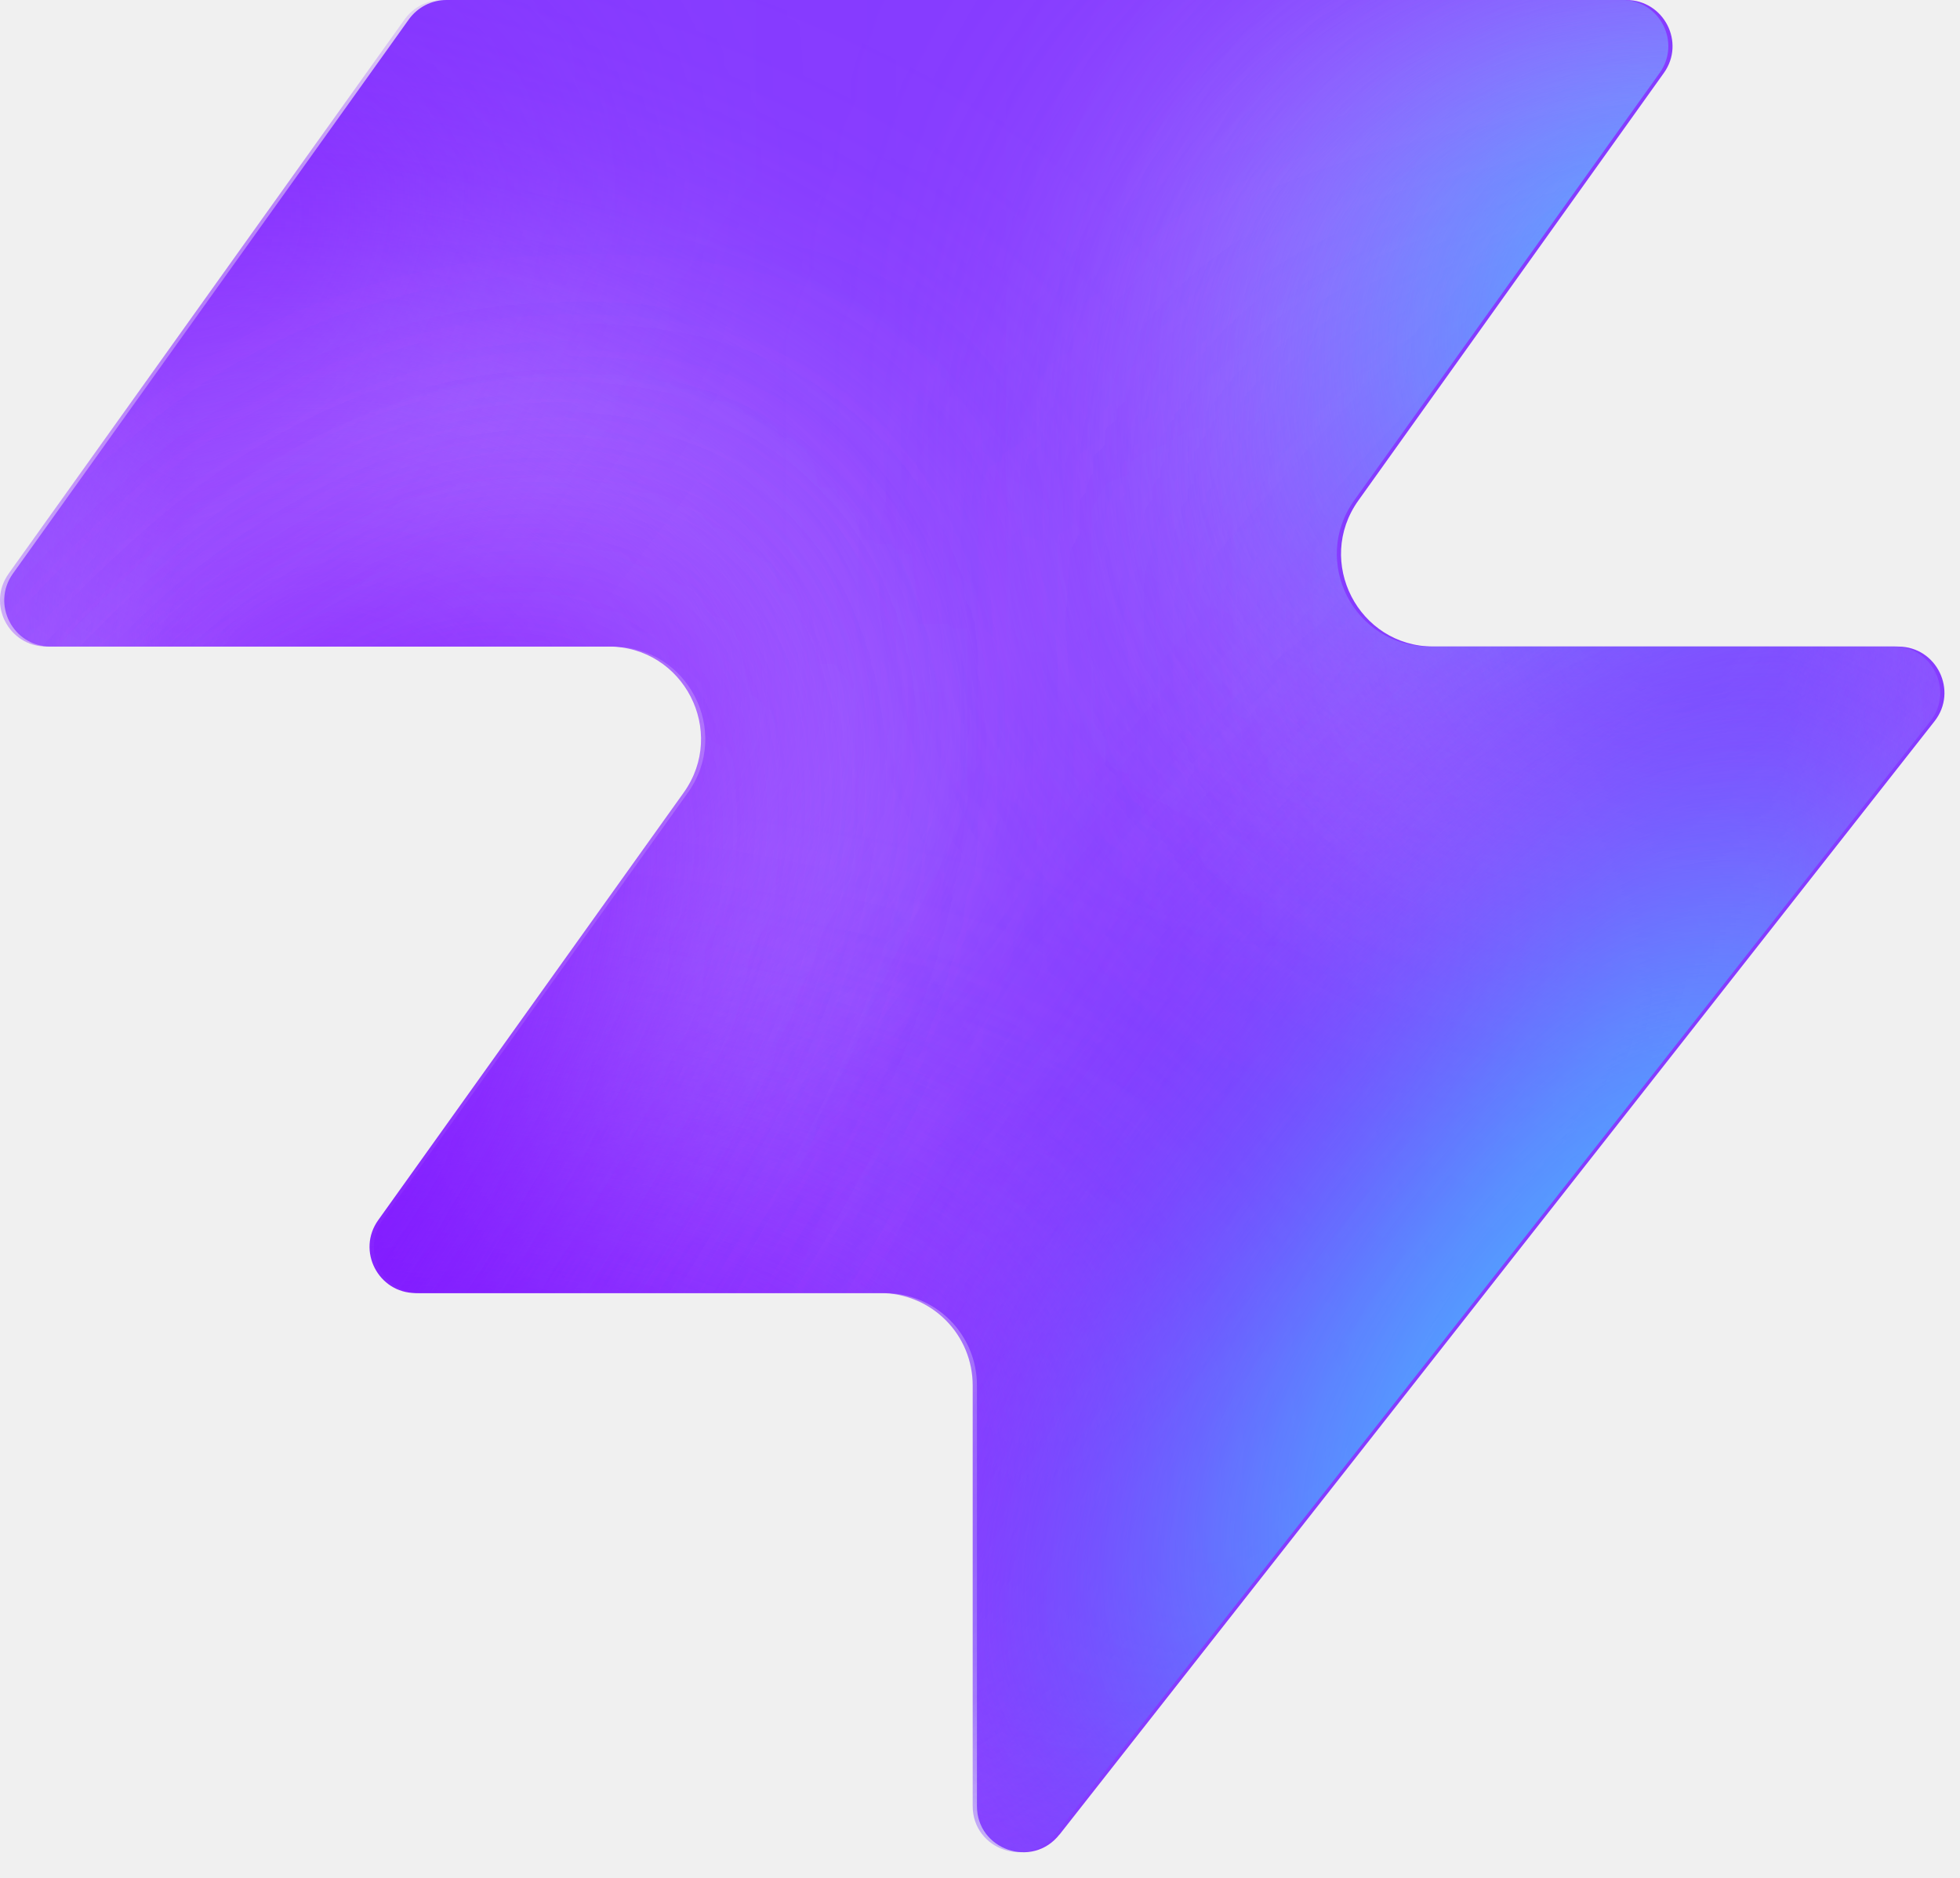
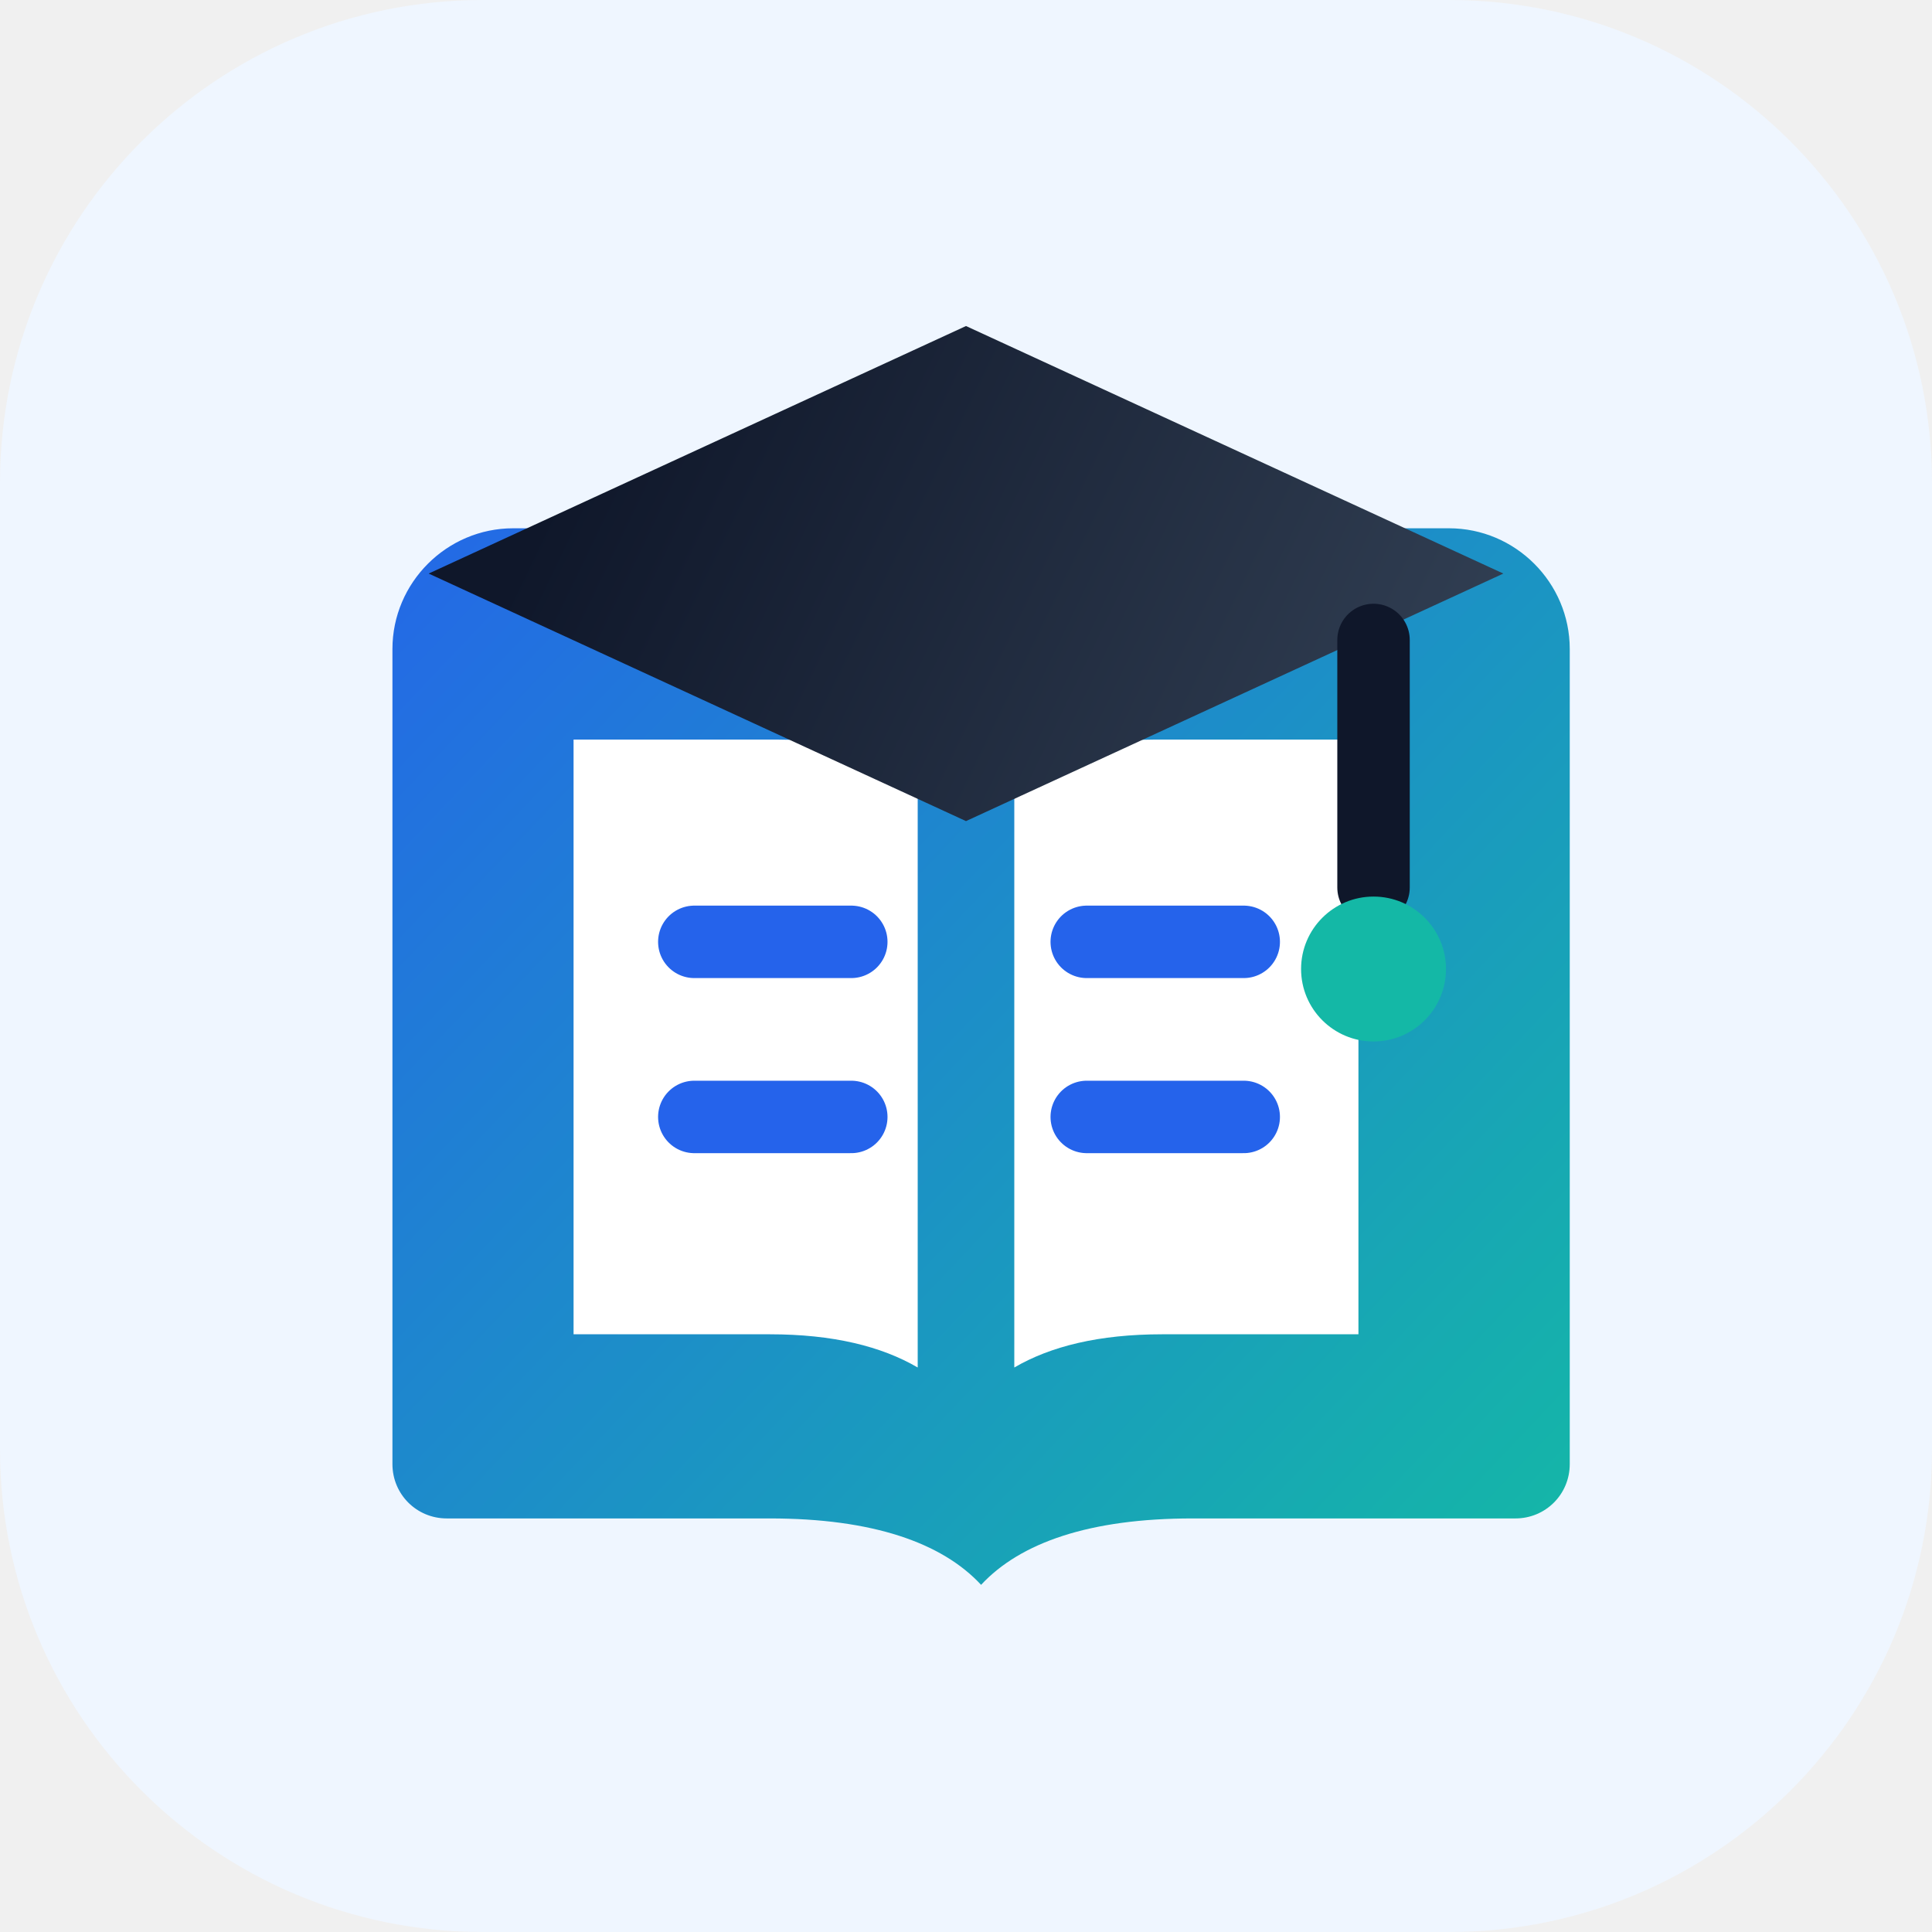
- <svg xmlns="http://www.w3.org/2000/svg" width="48" height="46" fill="none" viewBox="0 0 48 46">
-   <path fill="#863bff" d="M25.946 44.938c-.664.845-2.021.375-2.021-.698V33.937a2.26 2.26 0 0 0-2.262-2.262H10.287c-.92 0-1.456-1.04-.92-1.788l7.48-10.471c1.07-1.497 0-3.578-1.842-3.578H1.237c-.92 0-1.456-1.04-.92-1.788L10.013.474c.214-.297.556-.474.92-.474h28.894c.92 0 1.456 1.04.92 1.788l-7.48 10.471c-1.07 1.498 0 3.579 1.842 3.579h11.377c.943 0 1.473 1.088.89 1.83L25.947 44.94z" style="fill:#863bff;fill:color(display-p3 .525 .23 1);fill-opacity:1" />
-   <mask id="a" width="48" height="46" x="0" y="0" maskUnits="userSpaceOnUse" style="mask-type:alpha">
-     <path fill="#000" d="M25.842 44.938c-.664.844-2.021.375-2.021-.698V33.937a2.26 2.26 0 0 0-2.262-2.262H10.183c-.92 0-1.456-1.04-.92-1.788l7.48-10.471c1.07-1.498 0-3.579-1.842-3.579H1.133c-.92 0-1.456-1.04-.92-1.787L9.91.473c.214-.297.556-.474.92-.474h28.894c.92 0 1.456 1.04.92 1.788l-7.48 10.471c-1.07 1.498 0 3.578 1.842 3.578h11.377c.943 0 1.473 1.088.89 1.832L25.843 44.94z" style="fill:#000;fill-opacity:1" />
-   </mask>
-   <g mask="url(#a)">
-     <g filter="url(#b)">
-       <ellipse cx="5.508" cy="14.704" fill="#ede6ff" rx="5.508" ry="14.704" style="fill:#ede6ff;fill:color(display-p3 .927 .903 1);fill-opacity:1" transform="matrix(.00324 1 1 -.00324 -4.47 31.516)" />
-     </g>
-     <g filter="url(#c)">
-       <ellipse cx="10.399" cy="29.851" fill="#ede6ff" rx="10.399" ry="29.851" style="fill:#ede6ff;fill:color(display-p3 .927 .903 1);fill-opacity:1" transform="matrix(.00324 1 1 -.00324 -39.328 7.883)" />
-     </g>
-     <g filter="url(#d)">
-       <ellipse cx="5.508" cy="30.487" fill="#7e14ff" rx="5.508" ry="30.487" style="fill:#7e14ff;fill:color(display-p3 .492 .077 1);fill-opacity:1" transform="rotate(89.814 -25.913 -14.639)scale(1 -1)" />
-     </g>
-     <g filter="url(#e)">
-       <ellipse cx="5.508" cy="30.599" fill="#7e14ff" rx="5.508" ry="30.599" style="fill:#7e14ff;fill:color(display-p3 .492 .077 1);fill-opacity:1" transform="rotate(89.814 -32.644 -3.334)scale(1 -1)" />
-     </g>
-     <g filter="url(#f)">
-       <ellipse cx="5.508" cy="30.599" fill="#7e14ff" rx="5.508" ry="30.599" style="fill:#7e14ff;fill:color(display-p3 .492 .077 1);fill-opacity:1" transform="matrix(.00324 1 1 -.00324 -34.34 30.47)" />
-     </g>
-     <g filter="url(#g)">
-       <ellipse cx="14.072" cy="22.078" fill="#ede6ff" rx="14.072" ry="22.078" style="fill:#ede6ff;fill:color(display-p3 .927 .903 1);fill-opacity:1" transform="rotate(93.35 24.506 48.493)scale(-1 1)" />
-     </g>
-     <g filter="url(#h)">
-       <ellipse cx="3.47" cy="21.501" fill="#7e14ff" rx="3.47" ry="21.501" style="fill:#7e14ff;fill:color(display-p3 .492 .077 1);fill-opacity:1" transform="rotate(89.009 28.708 47.59)scale(-1 1)" />
-     </g>
-     <g filter="url(#i)">
-       <ellipse cx="3.47" cy="21.501" fill="#7e14ff" rx="3.47" ry="21.501" style="fill:#7e14ff;fill:color(display-p3 .492 .077 1);fill-opacity:1" transform="rotate(89.009 28.708 47.59)scale(-1 1)" />
-     </g>
-     <g filter="url(#j)">
-       <ellipse cx=".387" cy="8.972" fill="#7e14ff" rx="4.407" ry="29.108" style="fill:#7e14ff;fill:color(display-p3 .492 .077 1);fill-opacity:1" transform="rotate(39.51 .387 8.972)" />
-     </g>
-     <g filter="url(#k)">
-       <ellipse cx="47.523" cy="-6.092" fill="#7e14ff" rx="4.407" ry="29.108" style="fill:#7e14ff;fill:color(display-p3 .492 .077 1);fill-opacity:1" transform="rotate(37.892 47.523 -6.092)" />
-     </g>
-     <g filter="url(#l)">
-       <ellipse cx="41.412" cy="6.333" fill="#47bfff" rx="5.971" ry="9.665" style="fill:#47bfff;fill:color(display-p3 .28 .748 1);fill-opacity:1" transform="rotate(37.892 41.412 6.333)" />
-     </g>
-     <g filter="url(#m)">
-       <ellipse cx="-1.879" cy="38.332" fill="#7e14ff" rx="4.407" ry="29.108" style="fill:#7e14ff;fill:color(display-p3 .492 .077 1);fill-opacity:1" transform="rotate(37.892 -1.88 38.332)" />
-     </g>
-     <g filter="url(#n)">
-       <ellipse cx="-1.879" cy="38.332" fill="#7e14ff" rx="4.407" ry="29.108" style="fill:#7e14ff;fill:color(display-p3 .492 .077 1);fill-opacity:1" transform="rotate(37.892 -1.88 38.332)" />
-     </g>
-     <g filter="url(#o)">
-       <ellipse cx="35.651" cy="29.907" fill="#7e14ff" rx="4.407" ry="29.108" style="fill:#7e14ff;fill:color(display-p3 .492 .077 1);fill-opacity:1" transform="rotate(37.892 35.651 29.907)" />
-     </g>
-     <g filter="url(#p)">
-       <ellipse cx="38.418" cy="32.4" fill="#47bfff" rx="5.971" ry="15.297" style="fill:#47bfff;fill:color(display-p3 .28 .748 1);fill-opacity:1" transform="rotate(37.892 38.418 32.4)" />
-     </g>
-   </g>
+ <svg xmlns="http://www.w3.org/2000/svg" viewBox="0 0 64 64" role="img" aria-labelledby="title desc">
  <defs>
-     <filter id="b" width="60.045" height="41.654" x="-19.77" y="16.149" color-interpolation-filters="sRGB" filterUnits="userSpaceOnUse">
-       <feFlood flood-opacity="0" result="BackgroundImageFix" />
-       <feBlend in="SourceGraphic" in2="BackgroundImageFix" result="shape" />
-       <feGaussianBlur result="effect1_foregroundBlur_2002_17158" stdDeviation="7.659" />
-     </filter>
-     <filter id="c" width="90.34" height="51.437" x="-54.613" y="-7.533" color-interpolation-filters="sRGB" filterUnits="userSpaceOnUse">
-       <feFlood flood-opacity="0" result="BackgroundImageFix" />
-       <feBlend in="SourceGraphic" in2="BackgroundImageFix" result="shape" />
-       <feGaussianBlur result="effect1_foregroundBlur_2002_17158" stdDeviation="7.659" />
-     </filter>
-     <filter id="d" width="79.355" height="29.4" x="-49.64" y="2.03" color-interpolation-filters="sRGB" filterUnits="userSpaceOnUse">
-       <feFlood flood-opacity="0" result="BackgroundImageFix" />
-       <feBlend in="SourceGraphic" in2="BackgroundImageFix" result="shape" />
-       <feGaussianBlur result="effect1_foregroundBlur_2002_17158" stdDeviation="4.596" />
-     </filter>
-     <filter id="e" width="79.579" height="29.4" x="-45.045" y="20.029" color-interpolation-filters="sRGB" filterUnits="userSpaceOnUse">
-       <feFlood flood-opacity="0" result="BackgroundImageFix" />
-       <feBlend in="SourceGraphic" in2="BackgroundImageFix" result="shape" />
-       <feGaussianBlur result="effect1_foregroundBlur_2002_17158" stdDeviation="4.596" />
-     </filter>
-     <filter id="f" width="79.579" height="29.4" x="-43.513" y="21.178" color-interpolation-filters="sRGB" filterUnits="userSpaceOnUse">
-       <feFlood flood-opacity="0" result="BackgroundImageFix" />
-       <feBlend in="SourceGraphic" in2="BackgroundImageFix" result="shape" />
-       <feGaussianBlur result="effect1_foregroundBlur_2002_17158" stdDeviation="4.596" />
-     </filter>
-     <filter id="g" width="74.749" height="58.852" x="15.756" y="-17.901" color-interpolation-filters="sRGB" filterUnits="userSpaceOnUse">
-       <feFlood flood-opacity="0" result="BackgroundImageFix" />
-       <feBlend in="SourceGraphic" in2="BackgroundImageFix" result="shape" />
-       <feGaussianBlur result="effect1_foregroundBlur_2002_17158" stdDeviation="7.659" />
-     </filter>
-     <filter id="h" width="61.377" height="25.362" x="23.548" y="2.284" color-interpolation-filters="sRGB" filterUnits="userSpaceOnUse">
-       <feFlood flood-opacity="0" result="BackgroundImageFix" />
-       <feBlend in="SourceGraphic" in2="BackgroundImageFix" result="shape" />
-       <feGaussianBlur result="effect1_foregroundBlur_2002_17158" stdDeviation="4.596" />
-     </filter>
-     <filter id="i" width="61.377" height="25.362" x="23.548" y="2.284" color-interpolation-filters="sRGB" filterUnits="userSpaceOnUse">
-       <feFlood flood-opacity="0" result="BackgroundImageFix" />
-       <feBlend in="SourceGraphic" in2="BackgroundImageFix" result="shape" />
-       <feGaussianBlur result="effect1_foregroundBlur_2002_17158" stdDeviation="4.596" />
-     </filter>
-     <filter id="j" width="56.045" height="63.649" x="-27.636" y="-22.853" color-interpolation-filters="sRGB" filterUnits="userSpaceOnUse">
-       <feFlood flood-opacity="0" result="BackgroundImageFix" />
-       <feBlend in="SourceGraphic" in2="BackgroundImageFix" result="shape" />
-       <feGaussianBlur result="effect1_foregroundBlur_2002_17158" stdDeviation="4.596" />
-     </filter>
-     <filter id="k" width="54.814" height="64.646" x="20.116" y="-38.415" color-interpolation-filters="sRGB" filterUnits="userSpaceOnUse">
-       <feFlood flood-opacity="0" result="BackgroundImageFix" />
-       <feBlend in="SourceGraphic" in2="BackgroundImageFix" result="shape" />
-       <feGaussianBlur result="effect1_foregroundBlur_2002_17158" stdDeviation="4.596" />
-     </filter>
-     <filter id="l" width="33.541" height="35.313" x="24.641" y="-11.323" color-interpolation-filters="sRGB" filterUnits="userSpaceOnUse">
-       <feFlood flood-opacity="0" result="BackgroundImageFix" />
-       <feBlend in="SourceGraphic" in2="BackgroundImageFix" result="shape" />
-       <feGaussianBlur result="effect1_foregroundBlur_2002_17158" stdDeviation="4.596" />
-     </filter>
-     <filter id="m" width="54.814" height="64.646" x="-29.286" y="6.009" color-interpolation-filters="sRGB" filterUnits="userSpaceOnUse">
-       <feFlood flood-opacity="0" result="BackgroundImageFix" />
-       <feBlend in="SourceGraphic" in2="BackgroundImageFix" result="shape" />
-       <feGaussianBlur result="effect1_foregroundBlur_2002_17158" stdDeviation="4.596" />
-     </filter>
-     <filter id="n" width="54.814" height="64.646" x="-29.286" y="6.009" color-interpolation-filters="sRGB" filterUnits="userSpaceOnUse">
-       <feFlood flood-opacity="0" result="BackgroundImageFix" />
-       <feBlend in="SourceGraphic" in2="BackgroundImageFix" result="shape" />
-       <feGaussianBlur result="effect1_foregroundBlur_2002_17158" stdDeviation="4.596" />
-     </filter>
-     <filter id="o" width="54.814" height="64.646" x="8.244" y="-2.416" color-interpolation-filters="sRGB" filterUnits="userSpaceOnUse">
-       <feFlood flood-opacity="0" result="BackgroundImageFix" />
-       <feBlend in="SourceGraphic" in2="BackgroundImageFix" result="shape" />
-       <feGaussianBlur result="effect1_foregroundBlur_2002_17158" stdDeviation="4.596" />
-     </filter>
-     <filter id="p" width="39.409" height="43.623" x="18.713" y="10.588" color-interpolation-filters="sRGB" filterUnits="userSpaceOnUse">
-       <feFlood flood-opacity="0" result="BackgroundImageFix" />
-       <feBlend in="SourceGraphic" in2="BackgroundImageFix" result="shape" />
-       <feGaussianBlur result="effect1_foregroundBlur_2002_17158" stdDeviation="4.596" />
-     </filter>
+     <linearGradient id="book" x1="12" x2="52" y1="14" y2="52" gradientUnits="userSpaceOnUse">
+       <stop stop-color="#2563eb" />
+       <stop offset="1" stop-color="#14b8a6" />
+     </linearGradient>
+     <linearGradient id="cap" x1="18" x2="47" y1="17" y2="31" gradientUnits="userSpaceOnUse">
+       <stop stop-color="#0f172a" />
+       <stop offset="1" stop-color="#334155" />
+     </linearGradient>
  </defs>
+   <rect width="64" height="64" rx="16" fill="#eff6ff" />
+   <path fill="url(#book)" d="M13 21.5c0-2.2 1.8-4 4-4h8.5c3.4 0 5.8 1.1 7 2.7 1.2-1.6 3.6-2.7 7-2.7H48c2.2 0 4 1.8 4 4v27c0 1-.8 1.8-1.8 1.8H39.5c-3.4 0-5.7.8-7 2.2-1.3-1.4-3.6-2.2-7-2.2H14.8c-1 0-1.8-.8-1.8-1.8v-27Z" />
+   <path fill="#fff" d="M19 24.5h6.8c2.2 0 3.7.6 4.6 1.7v19.1c-1.2-.7-2.8-1.1-4.9-1.1H19V24.5Zm19.2 0H45v19.7h-6.5c-2.1 0-3.7.4-4.9 1.1V26.2c.9-1.1 2.4-1.7 4.6-1.7Z" />
+   <path fill="url(#cap)" d="M32 10.8 49.8 19 32 27.2 14.2 19 32 10.8Z" />
+   <path stroke="#0f172a" stroke-linecap="round" stroke-width="2.4" d="M45.5 21.2v8.2" />
+   <circle cx="45.5" cy="32.1" r="2.4" fill="#14b8a6" />
+   <path stroke="#2563eb" stroke-linecap="round" stroke-width="2.4" d="M23 31.2h5.2M23 37h5.2M36 31.2h5.2M36 37h5.2" />
</svg>
